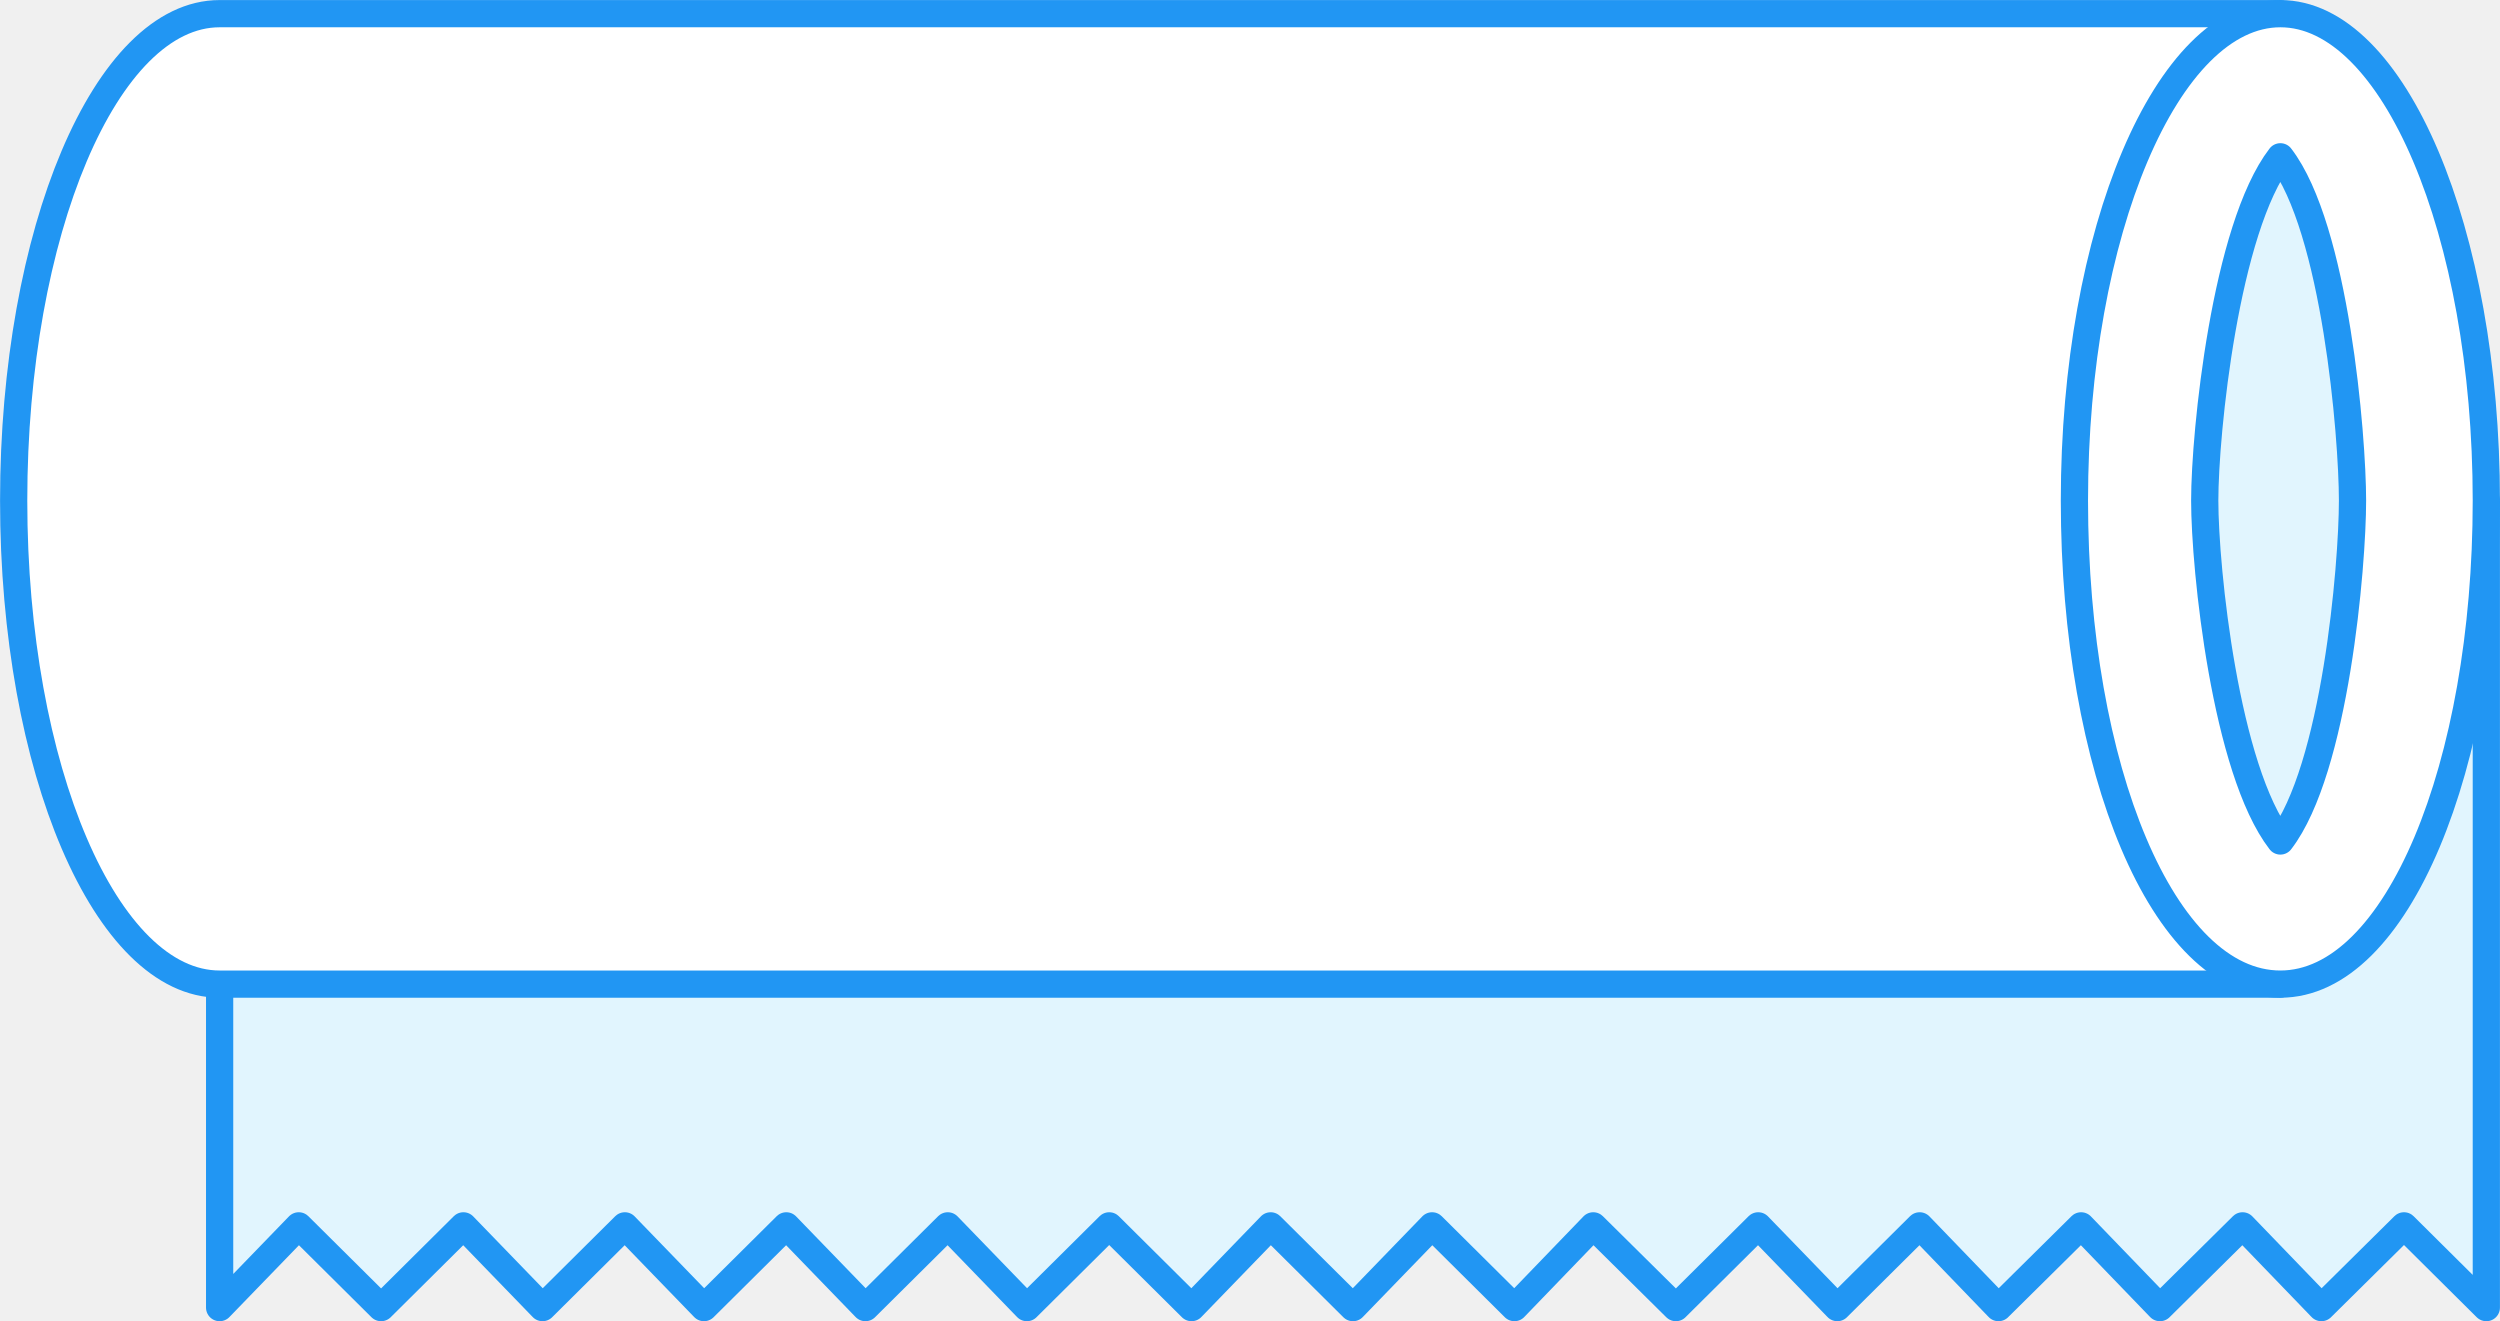
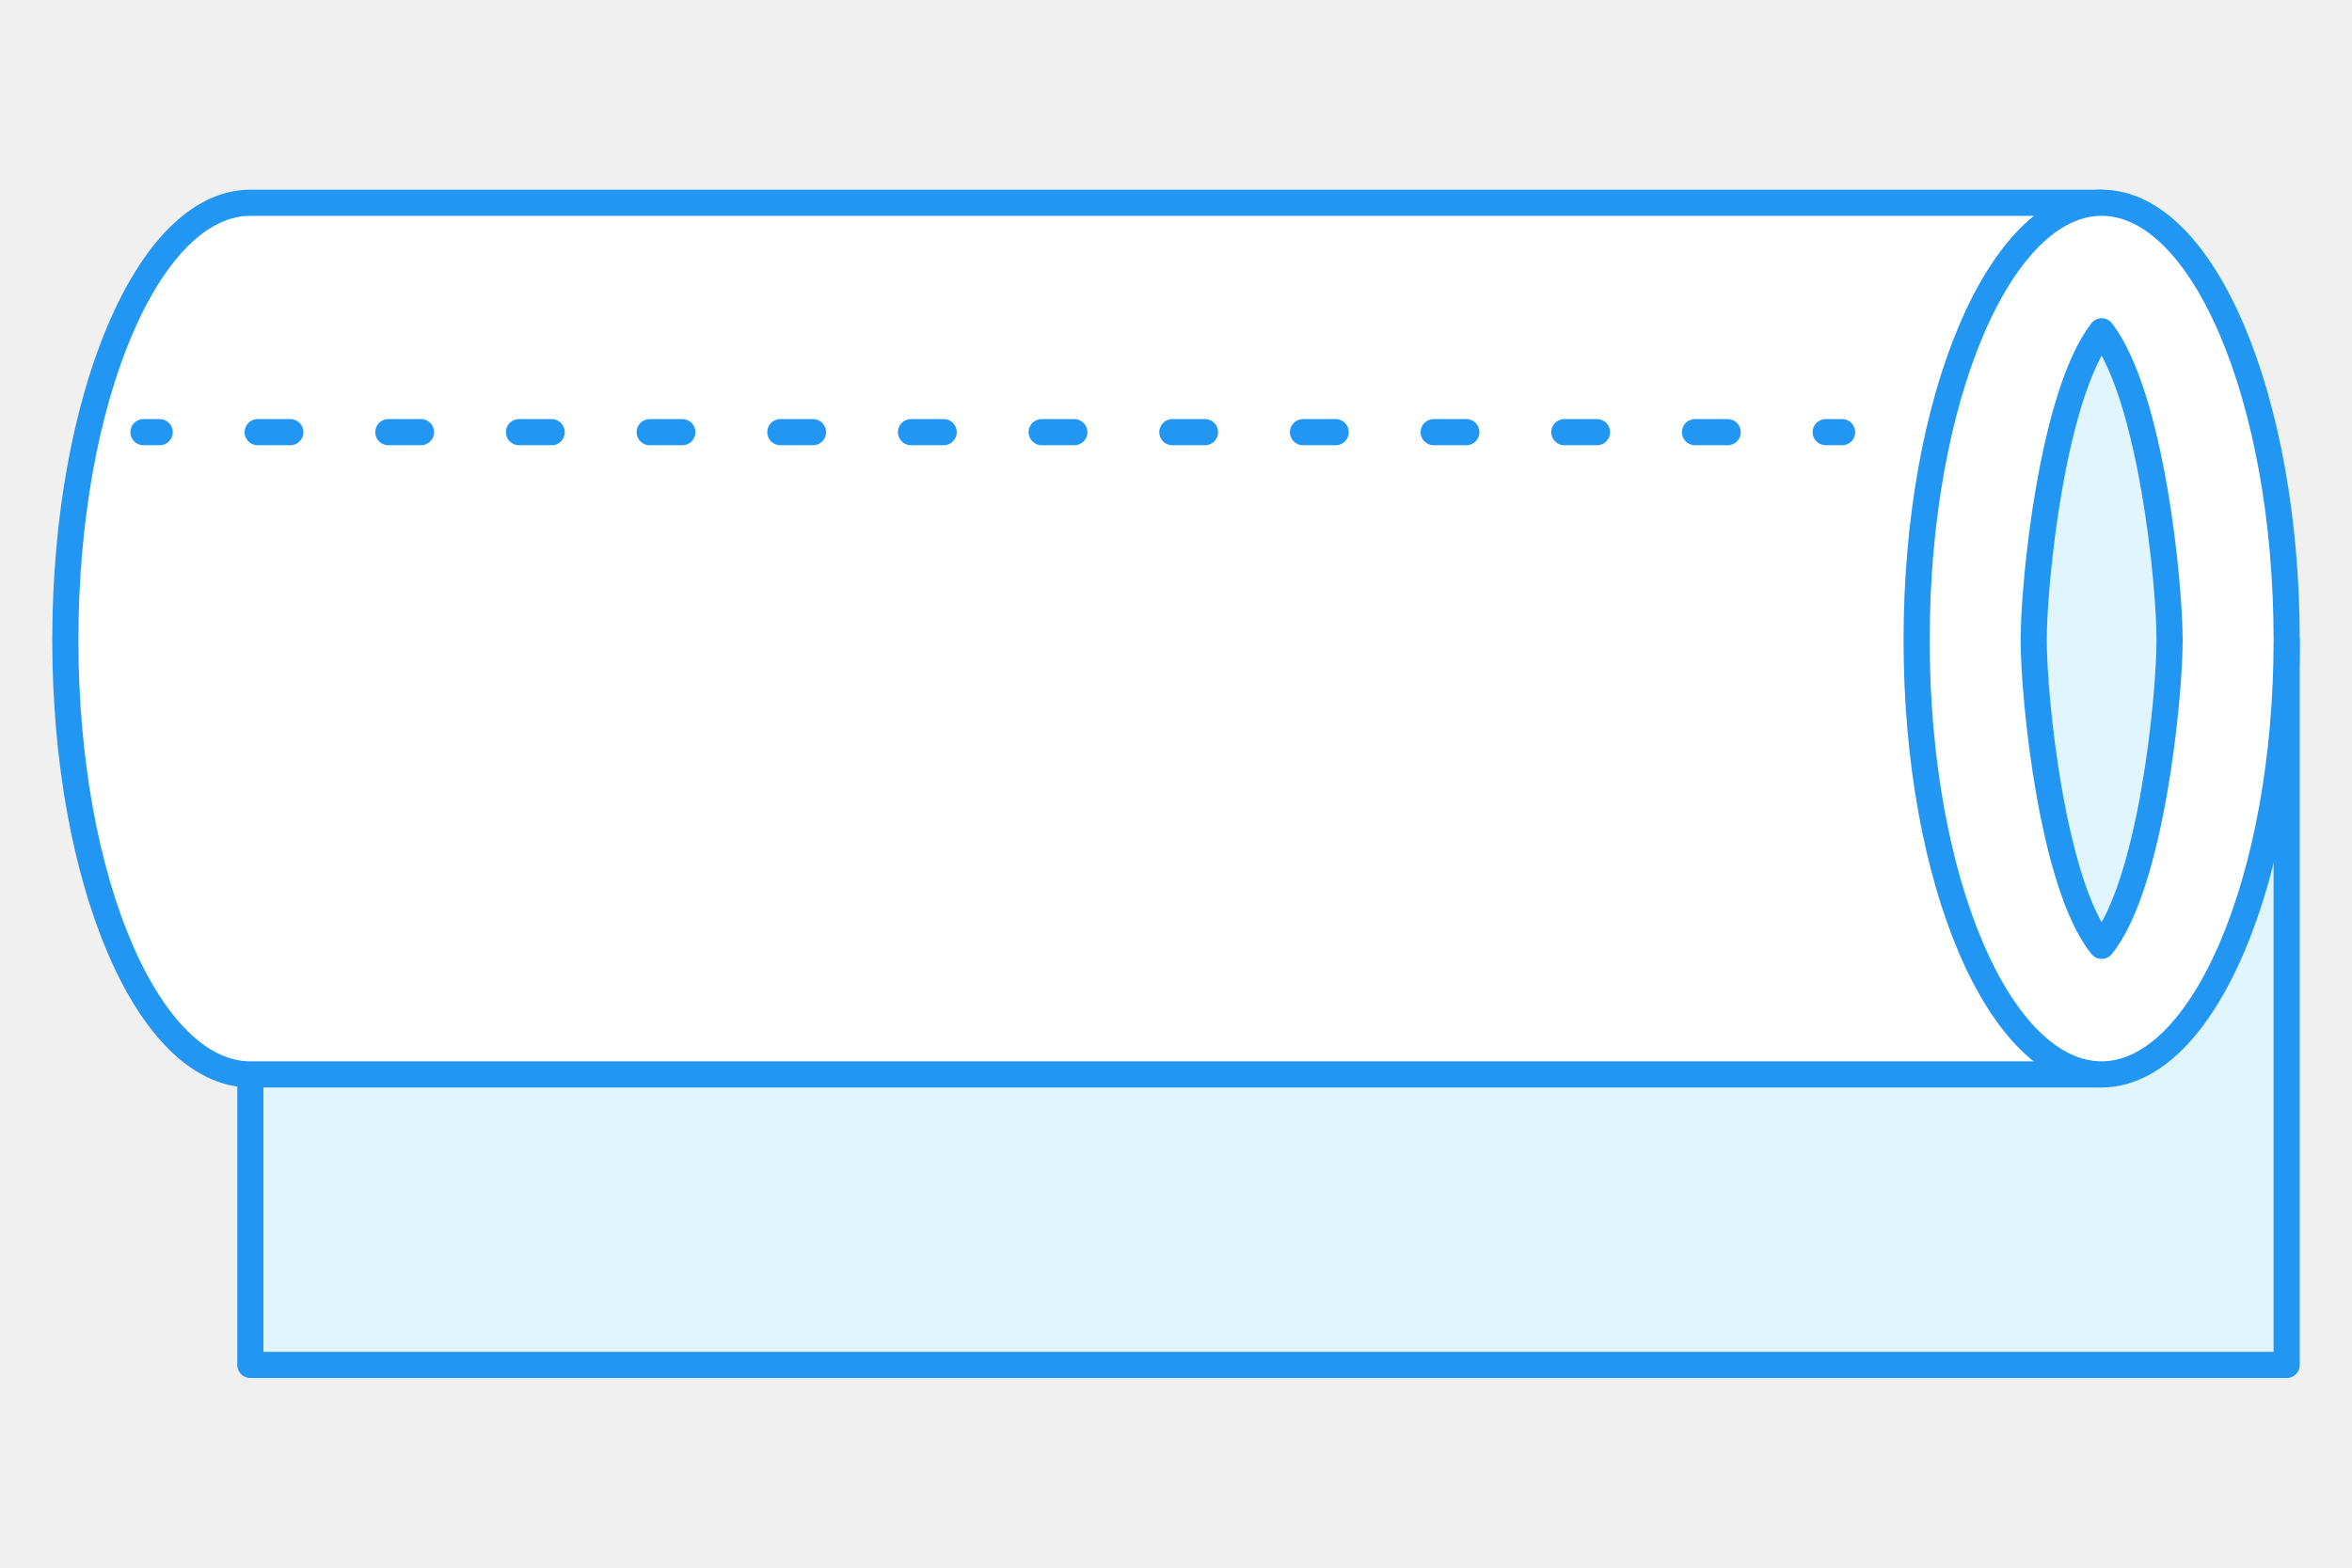
- <svg xmlns="http://www.w3.org/2000/svg" width="85.94" height="45.41" viewBox="0 0 85.94 45.41">
-   <defs>
-     <clipPath id="5d2703fb-c46d-47b3-91b1-a9cccb57b665" transform="translate(-2.03 -7.29)">
-       <rect width="90" height="60" style="fill:none" />
-     </clipPath>
-   </defs>
-   <g id="ee2766dd-d4d0-471e-867b-6969439e013b" data-name="Слой 2">
-     <g id="1648c5df-afaf-42c3-a32f-982f1023cefb" data-name="Слой 1">
-       <g style="clip-path:url(#5d2703fb-c46d-47b3-91b1-a9cccb57b665)">
-         <polygon points="7.55 33.83 7.55 44.95 10.27 42.14 13.1 44.95 15.93 42.14 18.65 44.95 21.48 42.14 24.2 44.95 27.03 42.14 29.75 44.95 32.58 42.14 35.3 44.95 38.13 42.14 40.96 44.95 43.68 42.14 46.51 44.95 49.23 42.14 52.06 44.95 54.77 42.14 57.61 44.95 60.44 42.14 63.16 44.95 65.99 42.14 68.7 44.95 71.54 42.14 74.25 44.95 77.09 42.14 79.8 44.95 82.64 42.14 85.47 44.95 85.47 17.21 7.55 33.83" style="fill:#e1f5fe;stroke:#2196f3;stroke-linecap:round;stroke-linejoin:round;stroke-width:0.936px;fill-rule:evenodd" />
-         <path d="M9.58,41.12H80.42V7.76H9.58c-3.9,0-7.08,7.49-7.08,16.74S5.69,41.12,9.58,41.12Z" transform="translate(-2.03 -7.29)" style="fill:#fff;stroke:#2196f3;stroke-linecap:round;stroke-linejoin:round;stroke-width:0.936px;fill-rule:evenodd" />
-         <path d="M87.5,24.5c0-9.25-3.19-16.74-7.08-16.74s-7.08,7.49-7.08,16.74,3.07,16.62,7.08,16.62S87.5,33.63,87.5,24.5Z" transform="translate(-2.03 -7.29)" style="fill:#fff;stroke:#2196f3;stroke-linecap:round;stroke-linejoin:round;stroke-width:0.936px;fill-rule:evenodd" />
-         <path d="M80.42,12.68c-1.89,2.46-2.6,9.48-2.6,11.82s.71,9.25,2.6,11.7c1.89-2.46,2.48-9.48,2.48-11.7s-.59-9.36-2.48-11.82Z" transform="translate(-2.03 -7.29)" style="fill:#e1f5fe;stroke:#2196f3;stroke-linecap:round;stroke-linejoin:round;stroke-width:0.936px;fill-rule:evenodd" />
-       </g>
-     </g>
+ <svg xmlns="http://www.w3.org/2000/svg" viewBox="0 0 90 60">
+   <g id="bb6434cc-fdf3-423a-b144-c10506803bad" data-name="solutions-12">
+     <polygon points="9.58 41.12 9.58 52.24 87.5 52.24 87.5 24.5 9.58 41.12" style="fill:#e1f5fe;stroke:#2196f3;stroke-linecap:round;stroke-linejoin:round;fill-rule:evenodd" />
+     <path d="M9.58,41.12H80.42V7.76H9.58c-3.9,0-7.08,7.49-7.08,16.74S5.69,41.12,9.58,41.12Z" style="fill:#fff;stroke:#2196f3;stroke-linecap:round;stroke-linejoin:round;fill-rule:evenodd" />
+     <path d="M87.5,24.5c0-9.25-3.19-16.74-7.08-16.74s-7.08,7.49-7.08,16.74,3.19,16.62,7.08,16.62S87.5,33.63,87.5,24.5Z" style="fill:#fff;stroke:#2196f3;stroke-linecap:round;stroke-linejoin:round;fill-rule:evenodd" />
+     <path d="M80.42,12.68c-1.89,2.46-2.6,9.6-2.6,11.82s.71,9.36,2.6,11.7c1.89-2.34,2.6-9.48,2.6-11.7s-.71-9.36-2.6-11.82Z" style="fill:#e1f5fe;stroke:#2196f3;stroke-linecap:round;stroke-linejoin:round;fill-rule:evenodd" />
+     <line x1="5.49" y1="16.54" x2="6.11" y2="16.54" style="fill:none;stroke:#2196f3;stroke-linecap:round;stroke-linejoin:round" />
+     <line x1="9.86" y1="16.54" x2="67.99" y2="16.54" style="fill:none;stroke:#2196f3;stroke-linecap:round;stroke-linejoin:round;stroke-dasharray:1.25,3.75" />
+     <line x1="69.86" y1="16.54" x2="70.49" y2="16.54" style="fill:none;stroke:#2196f3;stroke-linecap:round;stroke-linejoin:round" />
  </g>
</svg>
